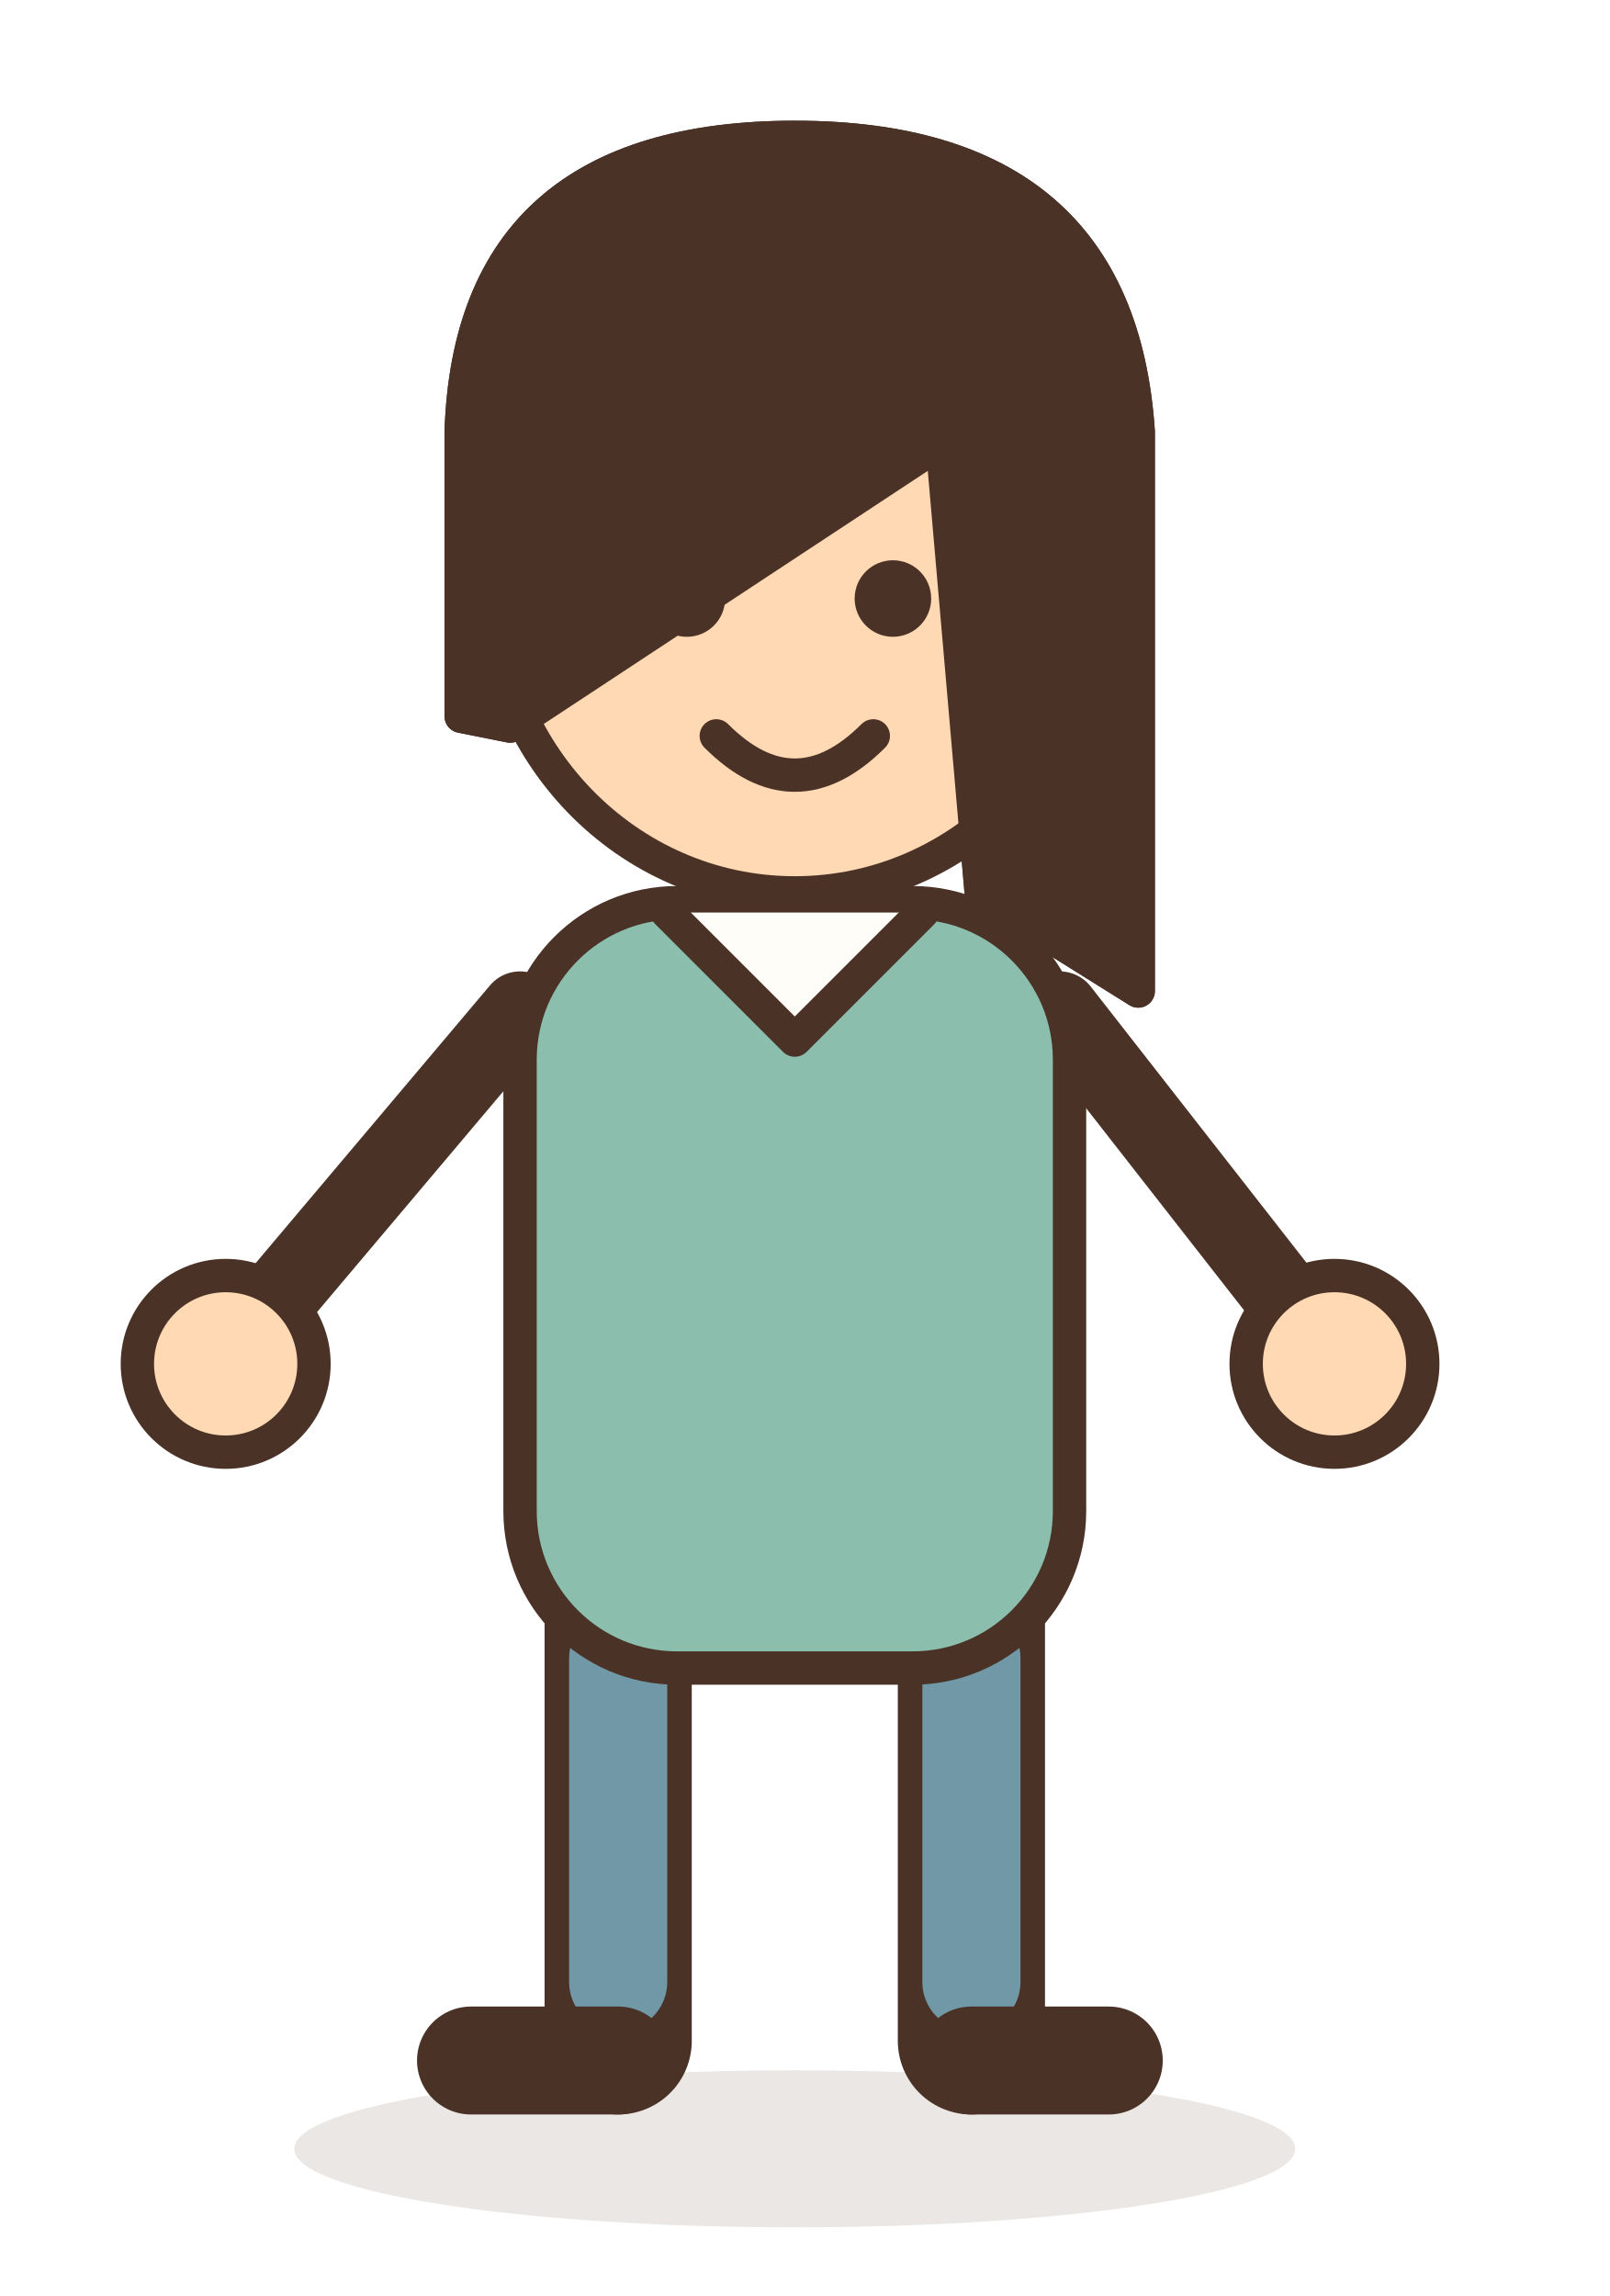
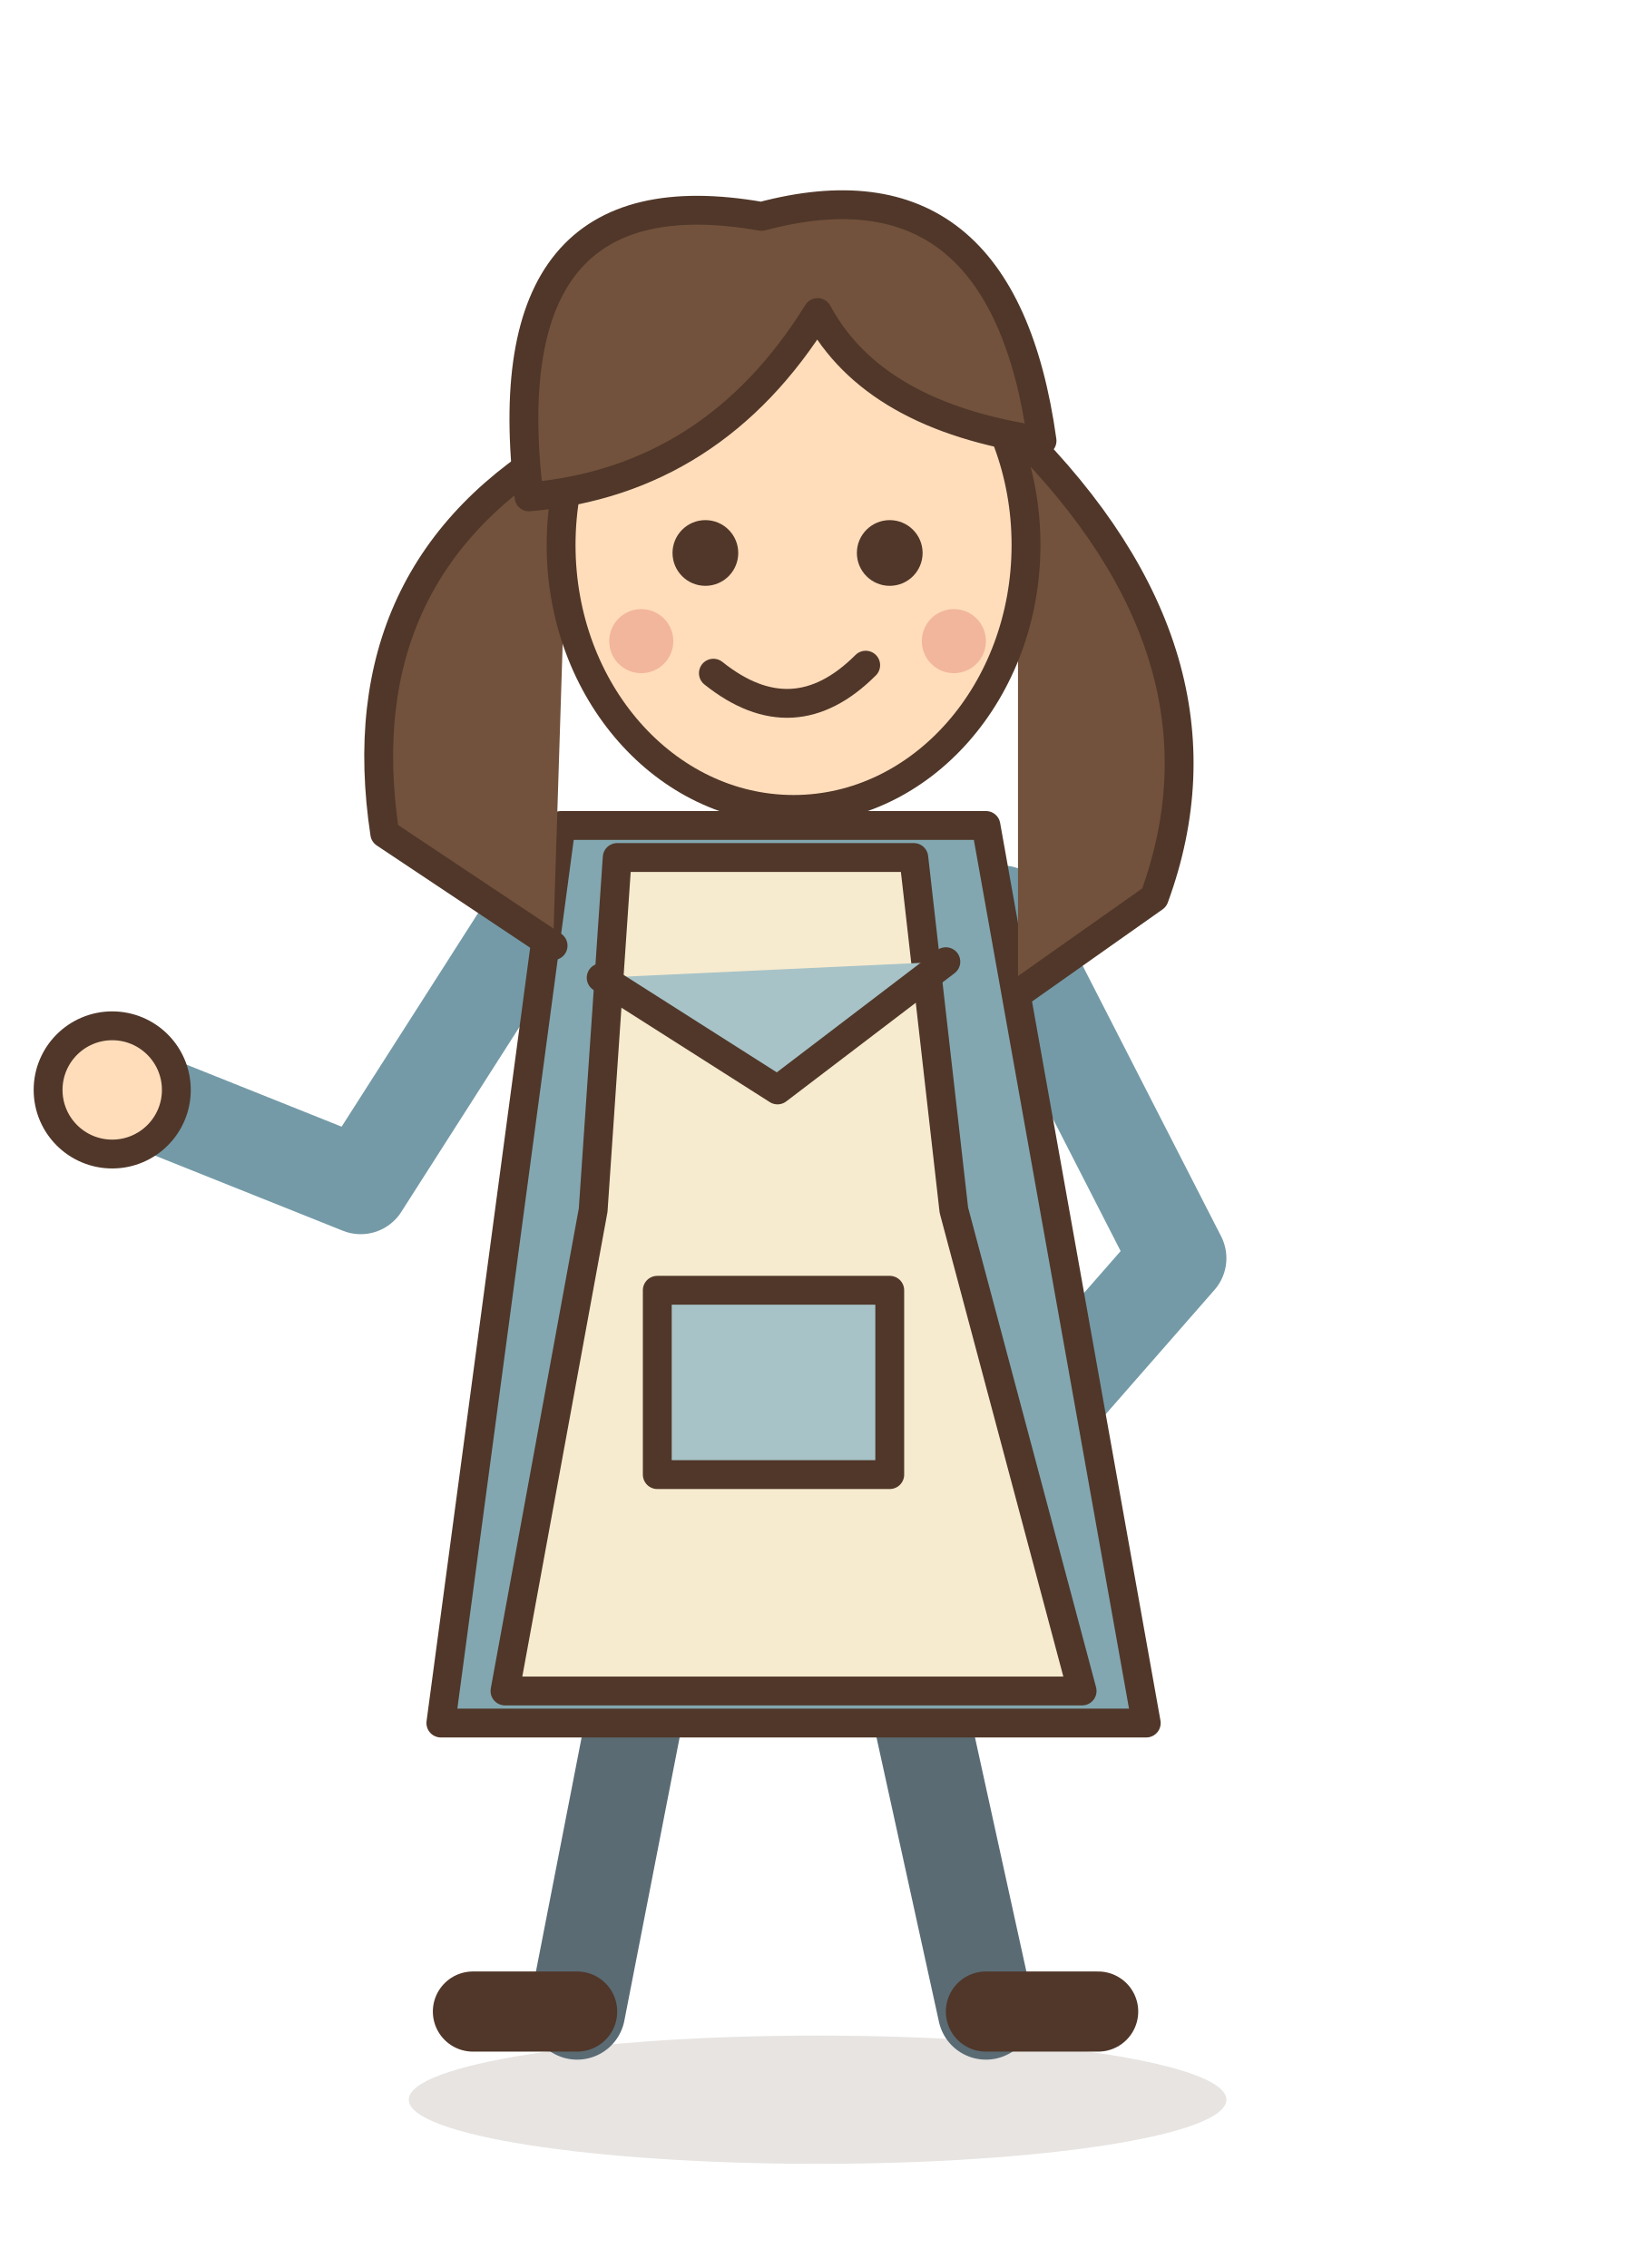
- <svg xmlns="http://www.w3.org/2000/svg" viewBox="0 0 164 234">
-   <g stroke="#4A3226" stroke-width="3.4" stroke-linecap="round" stroke-linejoin="round">
-     <ellipse cx="81" cy="219" rx="51" ry="8" fill="#4A3226" opacity=".12" stroke="none" />
-     <path d="M63 163v45M99 163v45" stroke="#4A3226" stroke-width="15" />
-     <path d="M63 169v33M99 169v33" stroke="#7198A7" stroke-width="10" />
-     <path d="M63 210H48M99 210h14" stroke-width="11" />
-     <path d="M47 73V44q1-30 34-30t35 30v57l-16-10-4-46-44 29z" fill="#4A3226" />
-     <ellipse cx="81" cy="59" rx="31" ry="32" fill="#FFD9B3" />
-     <path d="M47 73V44q1-30 34-30t35 30v57l-16-10-4-46-44 29z" fill="#4A3226" />
-     <circle cx="70" cy="61" r="2.2" fill="#4A3226" />
-     <circle cx="91" cy="61" r="2.2" fill="#4A3226" />
-     <path d="M73 75q8 8 16 0" fill="none" />
-     <path d="M53 103l-27 32M108 103l25 32" stroke-width="8" />
-     <circle cx="23" cy="139" r="9" fill="#FFD9B3" />
-     <circle cx="136" cy="139" r="9" fill="#FFD9B3" />
-     <rect x="53" y="92" width="56" height="78" rx="16" fill="#8BBEAD" />
-     <path d="M68 93l13 13 13-13" fill="#FFFDF8" />
+ <svg xmlns="http://www.w3.org/2000/svg" viewBox="0 0 204 283" fill="none" stroke="#503729" stroke-width="3.6" stroke-linejoin="round" stroke-linecap="round">
+   <g transform="translate(12 14) scale(1)">
+     <ellipse cx="90" cy="248" rx="51" ry="8" fill="#503729" opacity=".14" stroke="none" />
+     <path d="M68 196 60 237m42-41 9 41" fill="none" stroke="#5A6B74" stroke-width="12" />
+     <path d="M60 237h-13M111 237h14" fill="none" stroke-width="10" />
+     <path d="M56 98 33 134 8 124m105-24 22 43-14 16" fill="none" stroke="#749AA7" stroke-width="12" />
+     <circle cx="2" cy="122" r="8" fill="#FFDDBB" />
+     <circle cx="115" cy="163" r="8" fill="#FFDDBB" />
+     <path d="M58 89h53l20 112H43z" fill="#82A7B1" />
+     <path d="M65 93h37l5 44 16 60H51l11-60z" fill="#F6EACF" />
+     <path d="M63 108 85 122l21-16M70 147h29v23H70z" fill="#A7C3C7" />
+     <path d="M59 41q-28 16-23 49l21 14m58-64q28 28 17 58l-17 12" fill="#72523C" />
+     <ellipse cx="87" cy="54" rx="29" ry="33" fill="#FFDDBB" />
+     <g transform="translate(87 54) scale(1)">
+       <path d="M-33-6q-5-41 29-35 30-8 35 28-21-3-28-16-13 21-36 23z" fill="#72523C" />
+     </g>
+     <circle cx="76" cy="55" r="2.3" fill="#503729" />
+     <circle cx="99" cy="55" r="2.3" fill="#503729" />
+     <path d="M77 70q10 8 19-1" fill="none" />
+     <circle cx="68" cy="66" r="4" fill="#F2B69D" stroke="none" />
+     <circle cx="107" cy="66" r="4" fill="#F2B69D" stroke="none" />
  </g>
</svg>
